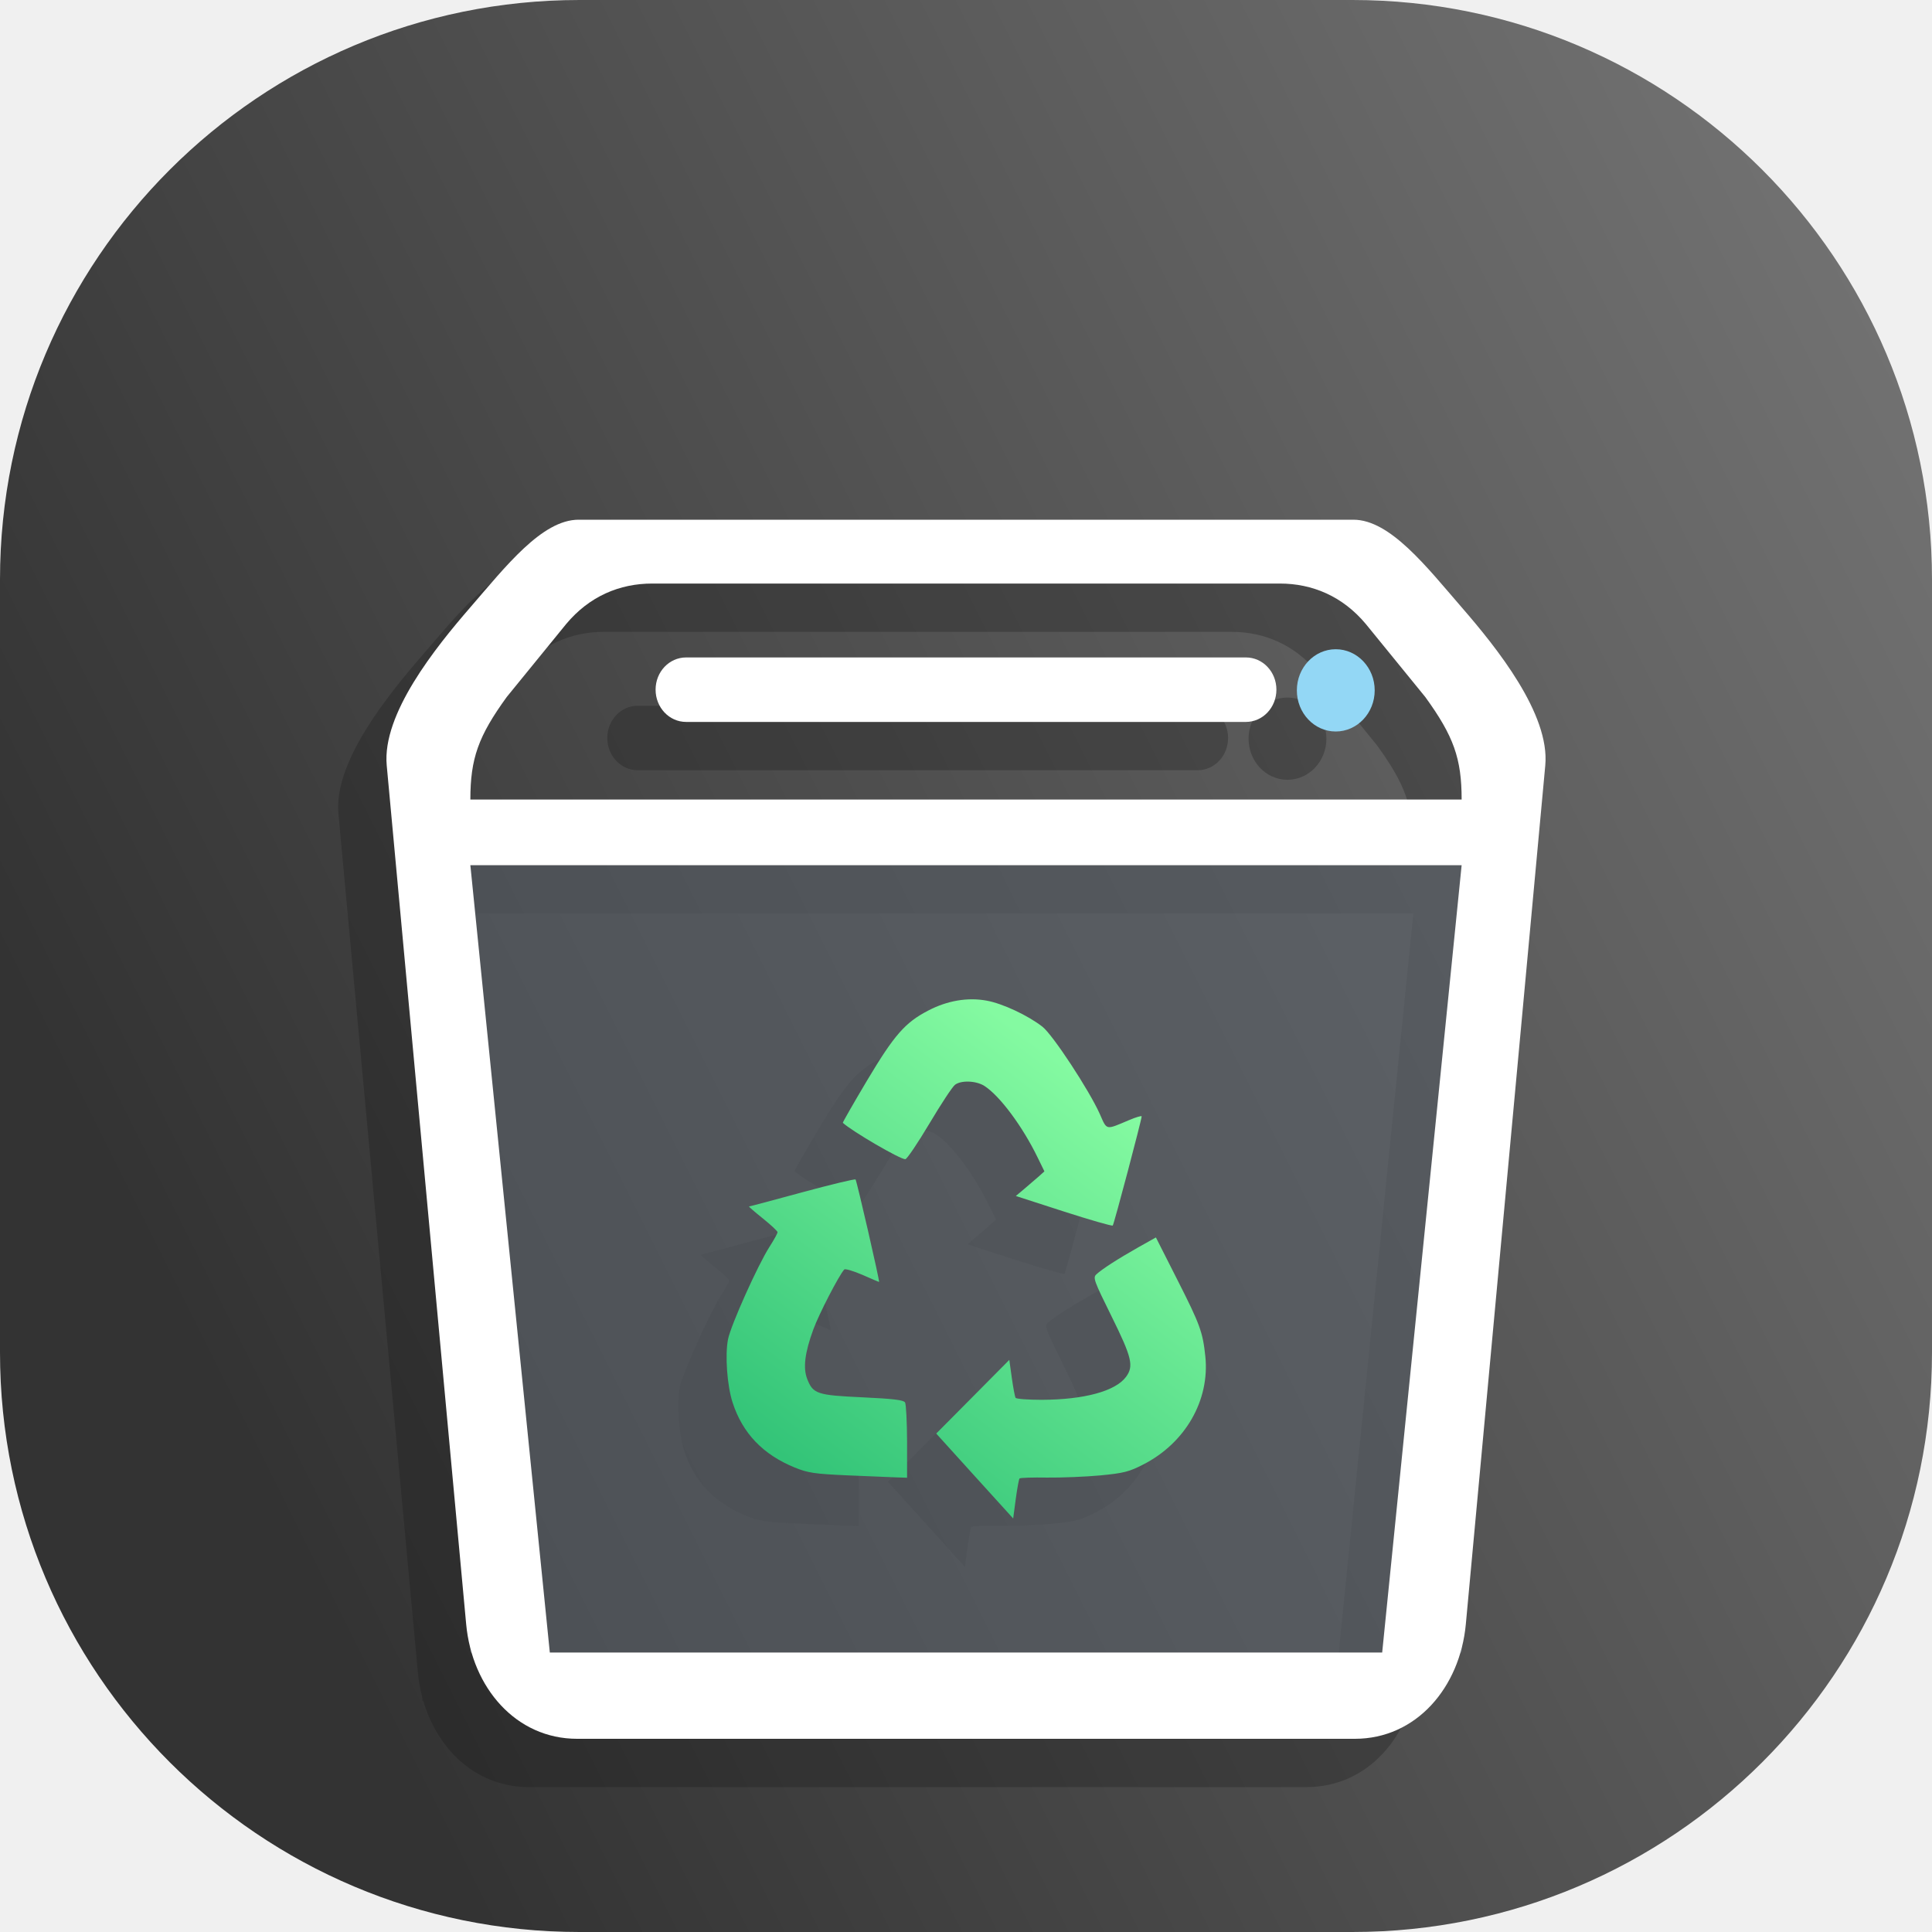
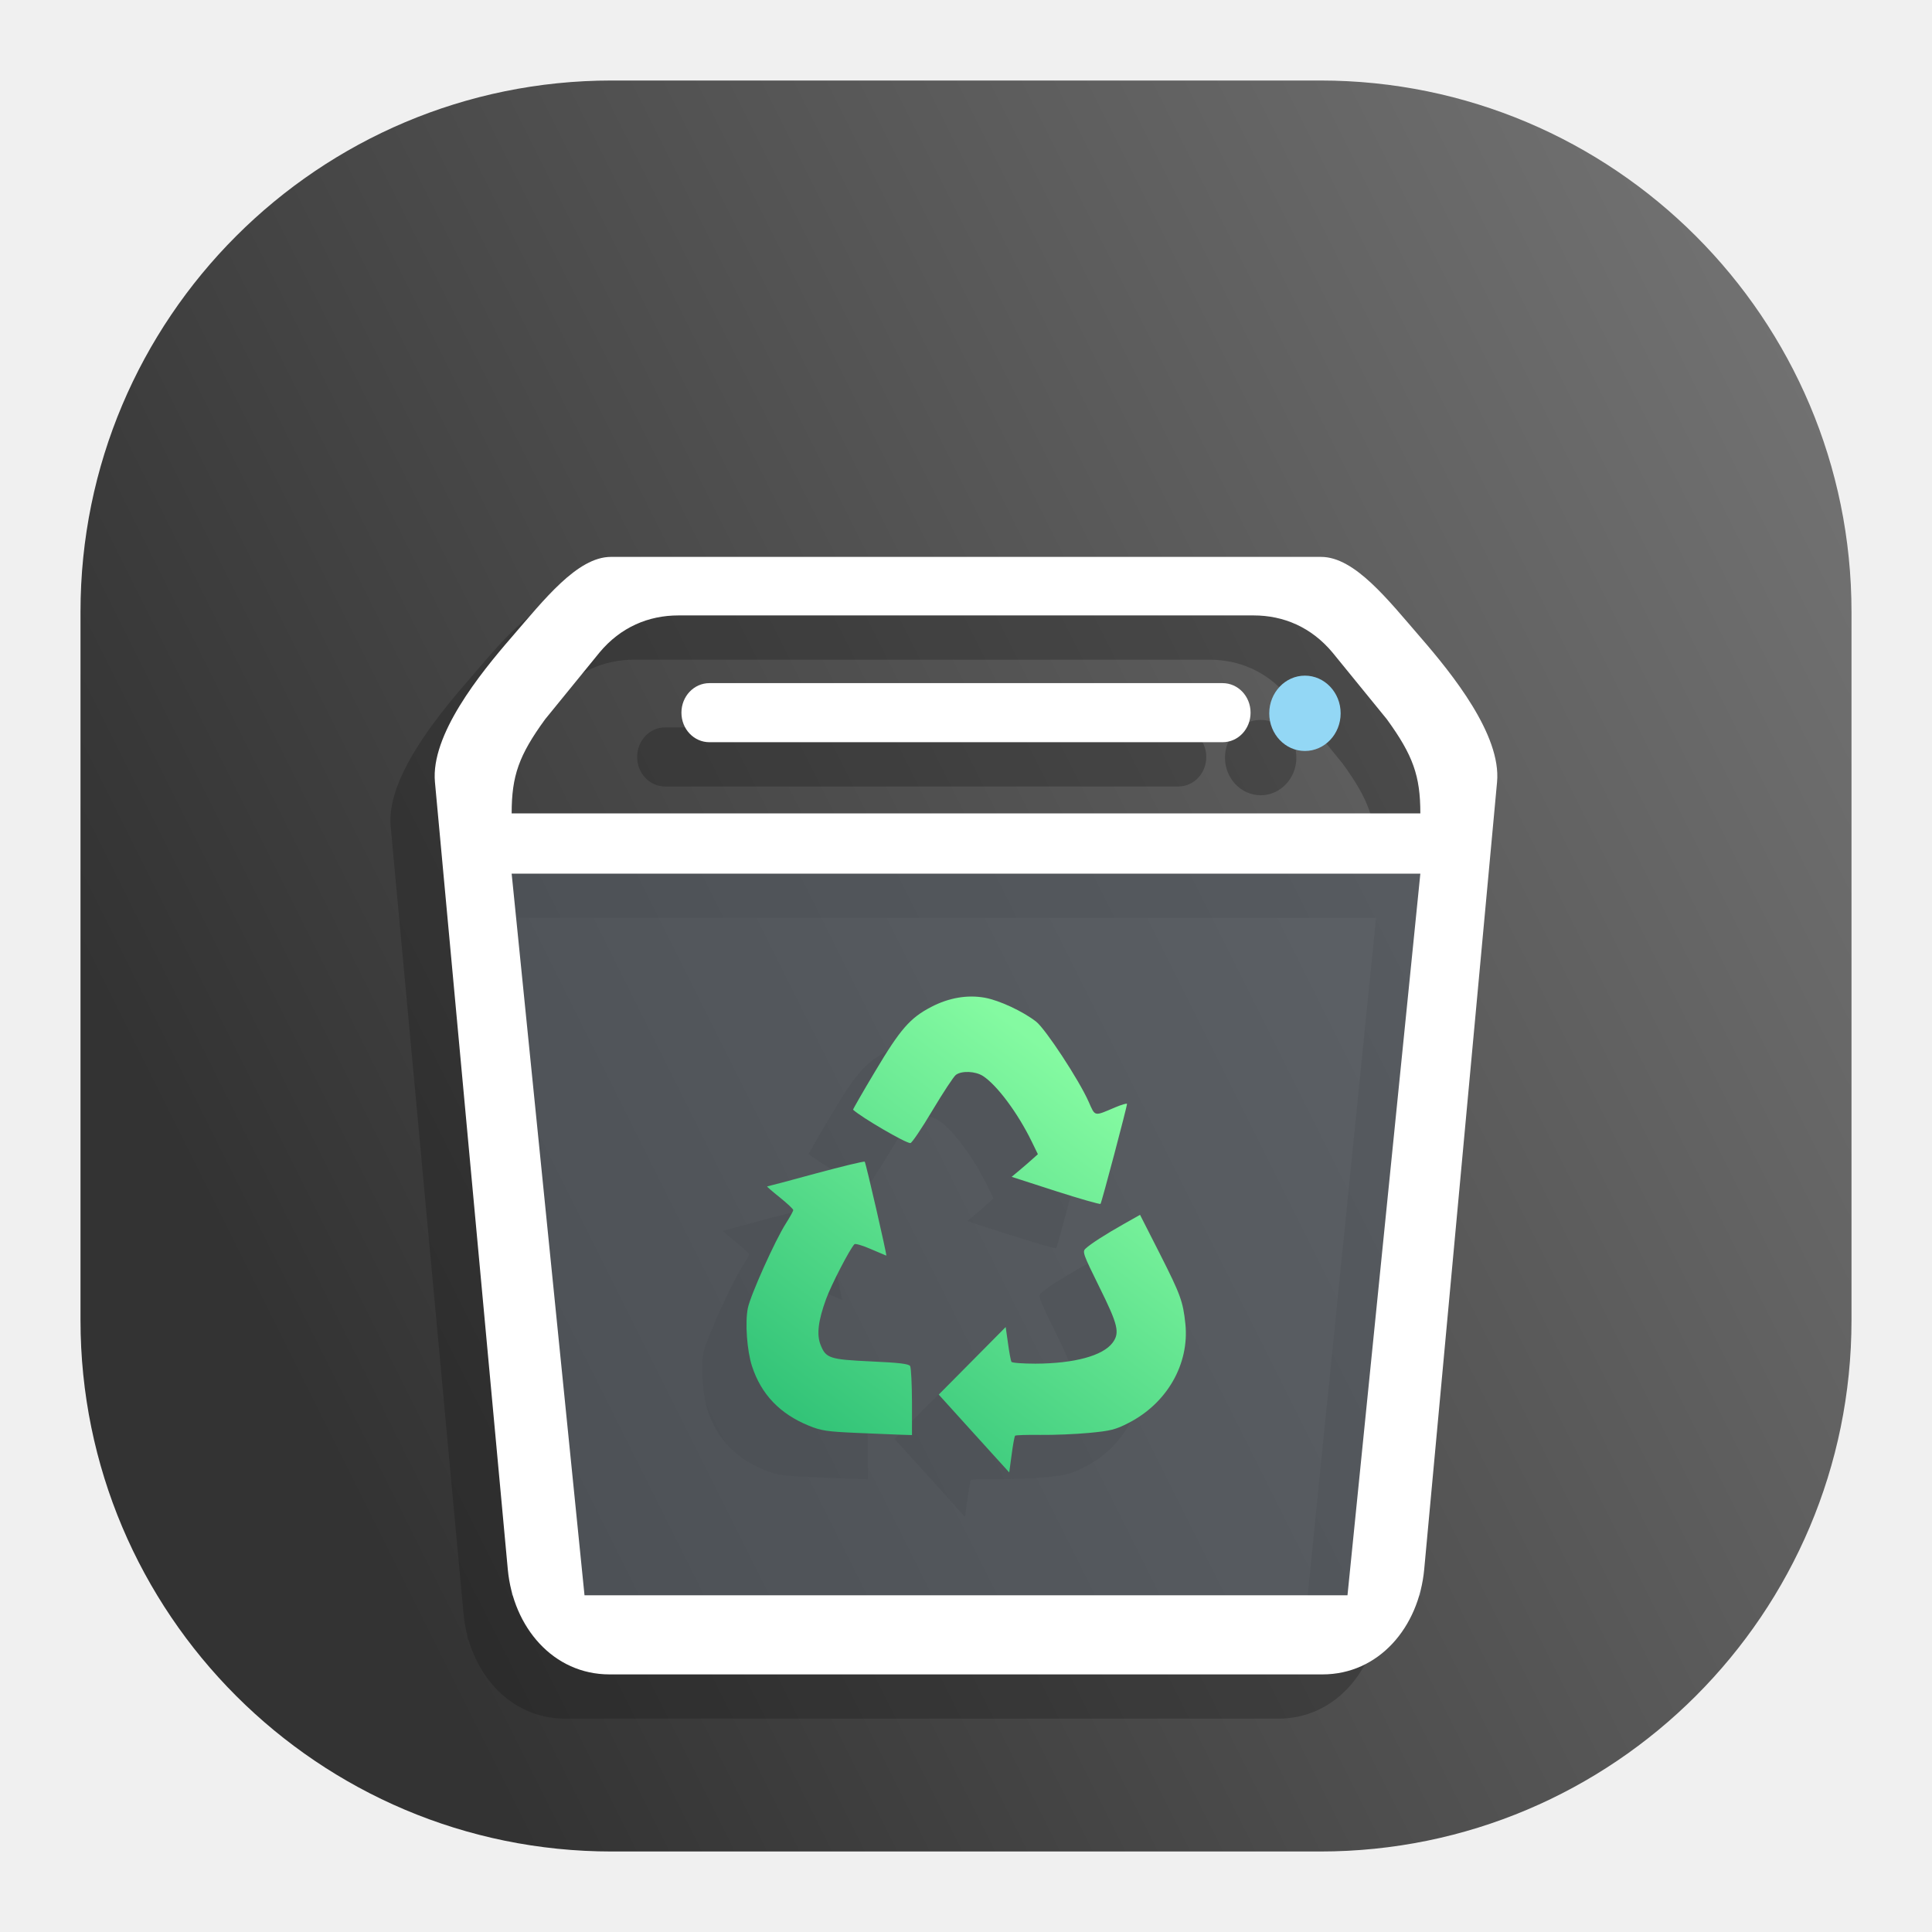
<svg xmlns="http://www.w3.org/2000/svg" width="24" height="24" viewBox="0 0 24 24" fill="none">
-   <rect width="24" height="24" rx="7.2" fill="url(#paint0_linear_35_12)" />
+   <rect x="1" y="1" width="22" height="22" rx="6.6" fill="url(#paint0_linear_35_12)" />
  <g opacity="0.3">
-     <path opacity="0.5" d="M5.243 11.348V21.128H17.563V11.348H5.243Z" fill="#181818" />
-     <path d="M6.588 7.056C6.131 7.056 5.678 7.642 5.243 8.144C4.808 8.646 4.145 9.47 4.204 10.107L5.191 20.777C5.264 21.561 5.806 22.2 6.569 22.2H16.231C16.994 22.2 17.536 21.561 17.609 20.777L18.596 10.107C18.655 9.47 17.992 8.646 17.557 8.144C17.122 7.642 16.669 7.056 16.212 7.056H14.756H14.545H6.588ZM7.502 7.849H14.545H14.756H15.298C15.703 7.849 16.079 8.007 16.367 8.352L17.105 9.258C17.458 9.745 17.557 10.022 17.557 10.532H5.243C5.243 10.022 5.342 9.745 5.695 9.258L6.433 8.352C6.721 8.007 7.097 7.849 7.502 7.849ZM5.243 11.348H17.557L16.57 21.128H6.23L5.243 11.348Z" fill="#181818" />
-     <path d="M15.993 9.687C16.26 9.687 16.477 9.458 16.477 9.176C16.477 8.894 16.26 8.665 15.993 8.665C15.726 8.665 15.51 8.894 15.51 9.176C15.51 9.458 15.726 9.687 15.993 9.687Z" fill="#181818" />
-     <path d="M15.256 9.167C15.256 8.946 15.087 8.767 14.877 8.767H7.923C7.713 8.767 7.544 8.946 7.544 9.167C7.544 9.389 7.713 9.568 7.923 9.568H14.877C15.087 9.568 15.256 9.389 15.256 9.167Z" fill="#181818" />
-     <path d="M11.508 18.936L11.03 18.408L11.484 17.951L11.938 17.493L11.969 17.715C11.986 17.838 12.007 17.95 12.015 17.964C12.024 17.978 12.171 17.989 12.341 17.989C12.868 17.987 13.255 17.882 13.387 17.705C13.487 17.571 13.461 17.463 13.207 16.95C12.987 16.505 12.975 16.471 13.02 16.43C13.09 16.365 13.287 16.238 13.538 16.096L13.759 15.972L14.029 16.505C14.307 17.053 14.341 17.146 14.373 17.448C14.43 17.993 14.126 18.524 13.603 18.792C13.426 18.883 13.359 18.9 13.068 18.928C12.885 18.945 12.588 18.957 12.408 18.955C12.227 18.952 12.073 18.957 12.065 18.966C12.057 18.974 12.036 19.09 12.018 19.222L11.986 19.463L11.508 18.936ZM9.919 18.927C9.518 18.91 9.438 18.897 9.272 18.83C8.878 18.669 8.625 18.405 8.501 18.024C8.432 17.814 8.405 17.431 8.444 17.236C8.48 17.059 8.813 16.317 8.958 16.09C9.014 16.003 9.059 15.921 9.059 15.907C9.059 15.893 8.976 15.816 8.874 15.735C8.773 15.653 8.697 15.587 8.705 15.587C8.713 15.587 9.011 15.508 9.366 15.411C9.721 15.315 10.019 15.243 10.028 15.252C10.043 15.268 10.332 16.525 10.32 16.525C10.317 16.525 10.223 16.485 10.112 16.436C10 16.388 9.899 16.358 9.888 16.37C9.824 16.438 9.574 16.922 9.504 17.113C9.397 17.405 9.374 17.594 9.428 17.732C9.501 17.916 9.551 17.932 10.114 17.958C10.497 17.976 10.624 17.991 10.643 18.022C10.656 18.045 10.667 18.264 10.668 18.51L10.668 18.957L10.522 18.952C10.442 18.949 10.171 18.938 9.919 18.927ZM12.613 15.649L12.019 15.457L12.125 15.368C12.183 15.319 12.263 15.251 12.303 15.215L12.374 15.151L12.291 14.981C12.102 14.593 11.82 14.213 11.629 14.09C11.527 14.025 11.342 14.017 11.264 14.075C11.233 14.097 11.09 14.314 10.945 14.558C10.8 14.801 10.666 15 10.646 15.001C10.581 15.002 9.984 14.653 9.87 14.548C9.866 14.544 10.001 14.308 10.17 14.024C10.509 13.456 10.643 13.303 10.93 13.154C11.167 13.03 11.42 12.987 11.655 13.03C11.852 13.065 12.168 13.213 12.348 13.353C12.477 13.453 12.931 14.145 13.062 14.438C13.153 14.644 13.131 14.639 13.422 14.516C13.509 14.479 13.582 14.457 13.582 14.468C13.583 14.506 13.239 15.807 13.223 15.824C13.214 15.833 12.939 15.754 12.613 15.649Z" fill="url(#paint1_linear_35_12)" />
+     <path opacity="0.5" d="M5.806 11.402V20.368H17.099V11.402H5.806Z" fill="#181818" />
+     <path d="M7.039 7.468C6.62 7.468 6.205 8.005 5.806 8.465C5.407 8.925 4.799 9.681 4.853 10.265L5.758 20.046C5.825 20.765 6.322 21.35 7.022 21.35H15.878C16.578 21.35 17.075 20.765 17.142 20.046L18.047 10.265C18.101 9.681 17.493 8.925 17.094 8.465C16.695 8.005 16.28 7.468 15.861 7.468H14.526H14.333H7.039ZM7.877 8.195H14.333H14.526H15.023C15.394 8.195 15.739 8.34 16.003 8.656L16.679 9.486C17.003 9.933 17.094 10.187 17.094 10.654H5.806C5.806 10.187 5.896 9.933 6.221 9.486L6.897 8.656C7.16 8.34 7.506 8.195 7.877 8.195ZM5.806 11.403H17.094L16.189 20.367H6.711L5.806 11.403Z" fill="#181818" />
+     <path d="M15.661 9.879C15.905 9.879 16.104 9.67 16.104 9.411C16.104 9.153 15.905 8.943 15.661 8.943C15.416 8.943 15.217 9.153 15.217 9.411C15.217 9.67 15.416 9.879 15.661 9.879Z" fill="#181818" />
+     <path d="M14.985 9.403C14.985 9.2 14.83 9.036 14.637 9.036H8.263C8.07 9.036 7.915 9.2 7.915 9.403C7.915 9.607 8.07 9.77 8.263 9.77H14.637C14.83 9.77 14.985 9.607 14.985 9.403Z" fill="#181818" />
+     <path d="M11.549 18.358L11.111 17.874L11.527 17.455L11.943 17.035L11.972 17.239C11.987 17.351 12.007 17.454 12.014 17.467C12.022 17.48 12.156 17.49 12.313 17.49C12.795 17.488 13.15 17.392 13.271 17.23C13.363 17.106 13.339 17.008 13.107 16.537C12.905 16.13 12.894 16.099 12.935 16.061C12.999 16.001 13.18 15.885 13.41 15.755L13.612 15.641L13.86 16.129C14.115 16.632 14.146 16.718 14.175 16.994C14.227 17.493 13.948 17.981 13.47 18.226C13.307 18.31 13.246 18.325 12.979 18.351C12.811 18.366 12.539 18.377 12.374 18.375C12.209 18.373 12.067 18.377 12.06 18.385C12.052 18.393 12.033 18.499 12.017 18.62L11.987 18.841L11.549 18.358ZM10.092 18.35C9.725 18.334 9.651 18.323 9.499 18.261C9.138 18.113 8.906 17.871 8.792 17.522C8.729 17.329 8.704 16.978 8.74 16.8C8.773 16.638 9.079 15.957 9.212 15.749C9.262 15.67 9.304 15.595 9.304 15.582C9.304 15.569 9.228 15.498 9.135 15.423C9.042 15.349 8.972 15.288 8.98 15.288C8.987 15.288 9.26 15.216 9.585 15.127C9.911 15.039 10.184 14.973 10.192 14.981C10.206 14.996 10.471 16.148 10.46 16.148C10.458 16.148 10.372 16.111 10.269 16.067C10.167 16.022 10.074 15.995 10.064 16.006C10.005 16.068 9.776 16.512 9.712 16.687C9.614 16.955 9.592 17.128 9.643 17.255C9.709 17.423 9.755 17.438 10.271 17.462C10.622 17.478 10.739 17.492 10.756 17.52C10.768 17.541 10.778 17.742 10.779 17.967L10.779 18.377L10.646 18.372C10.572 18.37 10.323 18.36 10.092 18.35ZM12.562 15.345L12.017 15.169L12.114 15.088C12.168 15.043 12.241 14.98 12.277 14.947L12.343 14.888L12.267 14.732C12.094 14.377 11.835 14.029 11.66 13.916C11.566 13.856 11.397 13.849 11.325 13.902C11.297 13.922 11.166 14.122 11.033 14.345C10.9 14.568 10.777 14.75 10.759 14.75C10.7 14.751 10.152 14.432 10.047 14.335C10.043 14.332 10.168 14.116 10.323 13.855C10.633 13.335 10.756 13.194 11.019 13.058C11.237 12.944 11.468 12.905 11.684 12.944C11.865 12.976 12.154 13.111 12.319 13.24C12.437 13.332 12.854 13.966 12.973 14.235C13.057 14.424 13.037 14.419 13.303 14.306C13.384 14.272 13.45 14.253 13.45 14.263C13.451 14.297 13.135 15.49 13.121 15.505C13.113 15.514 12.861 15.441 12.562 15.345Z" fill="url(#paint1_linear_35_12)" />
  </g>
-   <path opacity="0.5" d="M5.843 10.748V20.528H18.163V10.748H5.843Z" fill="#656D78" />
-   <path d="M7.188 6.456C6.731 6.456 6.278 7.042 5.843 7.544C5.408 8.046 4.745 8.87 4.804 9.508L5.791 20.177C5.864 20.961 6.406 21.6 7.169 21.6H16.831C17.594 21.6 18.136 20.961 18.209 20.177L19.196 9.508C19.255 8.87 18.593 8.046 18.157 7.544C17.722 7.042 17.269 6.456 16.812 6.456H15.356H15.145H7.188ZM8.102 7.249H15.145H15.356H15.898C16.303 7.249 16.679 7.407 16.967 7.752L17.705 8.658C18.058 9.145 18.157 9.422 18.157 9.932H5.843C5.843 9.422 5.942 9.145 6.295 8.658L7.033 7.752C7.321 7.407 7.697 7.249 8.102 7.249ZM5.843 10.748H18.157L17.17 20.528H6.83L5.843 10.748Z" fill="white" />
-   <path d="M16.593 9.087C16.86 9.087 17.077 8.858 17.077 8.576C17.077 8.294 16.86 8.065 16.593 8.065C16.326 8.065 16.11 8.294 16.11 8.576C16.11 8.858 16.326 9.087 16.593 9.087Z" fill="#93D7F5" />
-   <path d="M15.856 8.567C15.856 8.346 15.687 8.167 15.477 8.167H8.523C8.313 8.167 8.144 8.346 8.144 8.567C8.144 8.789 8.313 8.968 8.523 8.968H15.477C15.687 8.968 15.856 8.789 15.856 8.567Z" fill="white" />
-   <path d="M12.108 18.336L11.63 17.808L12.084 17.351L12.538 16.893L12.569 17.116C12.586 17.238 12.607 17.349 12.616 17.364C12.624 17.378 12.771 17.389 12.941 17.389C13.468 17.387 13.855 17.282 13.987 17.105C14.087 16.971 14.061 16.863 13.807 16.35C13.587 15.905 13.575 15.871 13.62 15.83C13.69 15.765 13.887 15.638 14.138 15.496L14.359 15.372L14.629 15.905C14.907 16.453 14.941 16.547 14.973 16.848C15.03 17.393 14.726 17.924 14.203 18.192C14.026 18.283 13.959 18.3 13.668 18.328C13.485 18.345 13.188 18.357 13.008 18.355C12.828 18.352 12.673 18.357 12.665 18.366C12.657 18.374 12.636 18.49 12.618 18.622L12.586 18.863L12.108 18.336ZM10.519 18.327C10.118 18.309 10.037 18.297 9.872 18.23C9.478 18.069 9.225 17.805 9.101 17.424C9.032 17.214 9.005 16.831 9.044 16.636C9.08 16.459 9.413 15.717 9.558 15.49C9.614 15.403 9.659 15.321 9.659 15.307C9.659 15.293 9.576 15.216 9.474 15.134C9.373 15.053 9.297 14.987 9.305 14.987C9.313 14.987 9.611 14.908 9.966 14.811C10.321 14.715 10.619 14.643 10.628 14.652C10.643 14.668 10.932 15.925 10.92 15.925C10.917 15.925 10.823 15.885 10.712 15.836C10.6 15.788 10.499 15.758 10.488 15.77C10.424 15.838 10.174 16.322 10.104 16.513C9.997 16.805 9.974 16.994 10.028 17.132C10.101 17.316 10.151 17.332 10.714 17.358C11.097 17.376 11.224 17.391 11.243 17.422C11.256 17.445 11.267 17.664 11.268 17.91L11.268 18.357L11.122 18.352C11.042 18.349 10.771 18.338 10.519 18.327ZM13.213 15.049L12.619 14.857L12.725 14.768C12.783 14.719 12.863 14.65 12.903 14.615L12.974 14.551L12.891 14.381C12.703 13.993 12.42 13.613 12.229 13.49C12.127 13.425 11.942 13.417 11.864 13.475C11.833 13.497 11.69 13.714 11.545 13.958C11.4 14.201 11.266 14.4 11.246 14.4C11.181 14.402 10.584 14.053 10.47 13.948C10.466 13.944 10.601 13.708 10.77 13.424C11.109 12.856 11.243 12.703 11.53 12.554C11.767 12.43 12.02 12.387 12.255 12.43C12.452 12.465 12.768 12.613 12.948 12.753C13.077 12.852 13.531 13.545 13.662 13.838C13.753 14.044 13.731 14.039 14.022 13.916C14.109 13.879 14.182 13.857 14.182 13.868C14.183 13.906 13.839 15.207 13.823 15.224C13.814 15.233 13.539 15.154 13.213 15.049Z" fill="url(#paint2_linear_35_12)" />
+   <path opacity="0.5" d="M6.356 10.852V19.818H17.649V10.852H6.356Z" fill="#656D78" />
+   <path d="M7.589 6.918C7.17 6.918 6.755 7.455 6.356 7.915C5.957 8.375 5.349 9.131 5.403 9.715L6.308 19.495C6.375 20.215 6.872 20.8 7.572 20.8H16.428C17.128 20.8 17.625 20.215 17.692 19.495L18.597 9.715C18.651 9.131 18.043 8.375 17.644 7.915C17.245 7.455 16.83 6.918 16.411 6.918H15.076H14.883H7.589ZM8.427 7.645H14.883H15.076H15.573C15.944 7.645 16.289 7.79 16.553 8.106L17.229 8.936C17.553 9.383 17.644 9.637 17.644 10.104H6.356C6.356 9.637 6.446 9.383 6.771 8.936L7.447 8.106C7.71 7.79 8.056 7.645 8.427 7.645ZM6.356 10.853H17.644L16.739 19.817H7.261L6.356 10.853Z" fill="white" />
+   <path d="M16.21 9.329C16.455 9.329 16.654 9.12 16.654 8.861C16.654 8.603 16.455 8.393 16.21 8.393C15.966 8.393 15.767 8.603 15.767 8.861C15.767 9.12 15.966 9.329 16.21 9.329Z" fill="#93D7F5" />
+   <path d="M15.535 8.853C15.535 8.65 15.38 8.486 15.187 8.486H8.813C8.62 8.486 8.465 8.65 8.465 8.853C8.465 9.057 8.62 9.22 8.813 9.22H15.187C15.38 9.22 15.535 9.057 15.535 8.853Z" fill="white" />
+   <path d="M12.099 17.808L11.661 17.324L12.077 16.905L12.493 16.485L12.522 16.689C12.537 16.801 12.557 16.904 12.564 16.917C12.572 16.93 12.706 16.94 12.863 16.94C13.345 16.938 13.7 16.842 13.821 16.68C13.913 16.556 13.889 16.457 13.656 15.987C13.455 15.58 13.444 15.549 13.485 15.511C13.549 15.451 13.73 15.335 13.96 15.205L14.162 15.091L14.41 15.579C14.665 16.082 14.696 16.168 14.725 16.444C14.777 16.943 14.498 17.431 14.02 17.676C13.857 17.76 13.796 17.775 13.529 17.8C13.361 17.816 13.089 17.827 12.924 17.825C12.758 17.823 12.617 17.827 12.61 17.835C12.602 17.843 12.583 17.949 12.567 18.07L12.537 18.291L12.099 17.808ZM10.642 17.8C10.275 17.784 10.201 17.773 10.049 17.711C9.688 17.564 9.456 17.321 9.342 16.972C9.279 16.779 9.254 16.428 9.29 16.25C9.323 16.088 9.629 15.407 9.762 15.199C9.812 15.12 9.854 15.045 9.854 15.032C9.854 15.019 9.778 14.948 9.685 14.873C9.592 14.799 9.522 14.738 9.53 14.738C9.537 14.738 9.81 14.666 10.135 14.577C10.461 14.489 10.734 14.423 10.742 14.431C10.756 14.446 11.021 15.598 11.01 15.598C11.008 15.598 10.922 15.561 10.819 15.517C10.717 15.472 10.624 15.445 10.614 15.456C10.555 15.518 10.326 15.961 10.262 16.137C10.164 16.405 10.143 16.578 10.193 16.705C10.259 16.873 10.305 16.888 10.821 16.912C11.172 16.928 11.289 16.942 11.306 16.97C11.318 16.991 11.328 17.192 11.329 17.417L11.329 17.827L11.195 17.823C11.122 17.82 10.873 17.81 10.642 17.8ZM13.112 14.795L12.567 14.619L12.664 14.538C12.718 14.493 12.791 14.43 12.827 14.397L12.893 14.338L12.817 14.182C12.644 13.827 12.385 13.479 12.21 13.366C12.116 13.306 11.947 13.299 11.875 13.352C11.847 13.372 11.716 13.572 11.583 13.794C11.45 14.018 11.327 14.2 11.309 14.2C11.25 14.201 10.702 13.882 10.597 13.785C10.594 13.782 10.717 13.566 10.873 13.306C11.183 12.785 11.306 12.644 11.569 12.508C11.787 12.394 12.018 12.355 12.234 12.394C12.415 12.427 12.704 12.562 12.87 12.69C12.987 12.781 13.404 13.416 13.523 13.685C13.607 13.874 13.587 13.869 13.853 13.756C13.934 13.722 14 13.703 14 13.713C14.001 13.747 13.685 14.94 13.671 14.955C13.663 14.963 13.411 14.891 13.112 14.795Z" fill="url(#paint2_linear_35_12)" />
  <defs>
-     <linearGradient id="paint0_linear_35_12" x1="24" y1="-7.15256e-07" x2="0" y2="12" gradientUnits="userSpaceOnUse">
+     <linearGradient id="paint0_linear_35_12" x1="23" y1="1" x2="1" y2="12" gradientUnits="userSpaceOnUse">
      <stop stop-color="#777777" />
      <stop offset="1" stop-color="#333333" />
    </linearGradient>
-     <linearGradient id="paint1_linear_35_12" x1="12.6" y1="13.8" x2="9" y2="18.6" gradientUnits="userSpaceOnUse">
+     <linearGradient id="paint1_linear_35_12" x1="12.55" y1="13.65" x2="9.25" y2="18.05" gradientUnits="userSpaceOnUse">
      <stop stop-color="#181818" />
      <stop offset="1" stop-color="#181818" />
    </linearGradient>
-     <linearGradient id="paint2_linear_35_12" x1="13.2" y1="13.2" x2="9.6" y2="18" gradientUnits="userSpaceOnUse">
+     <linearGradient id="paint2_linear_35_12" x1="13.1" y1="13.1" x2="9.8" y2="17.5" gradientUnits="userSpaceOnUse">
      <stop stop-color="#84FAA1" />
      <stop offset="1" stop-color="#33C478" />
    </linearGradient>
  </defs>
</svg>
